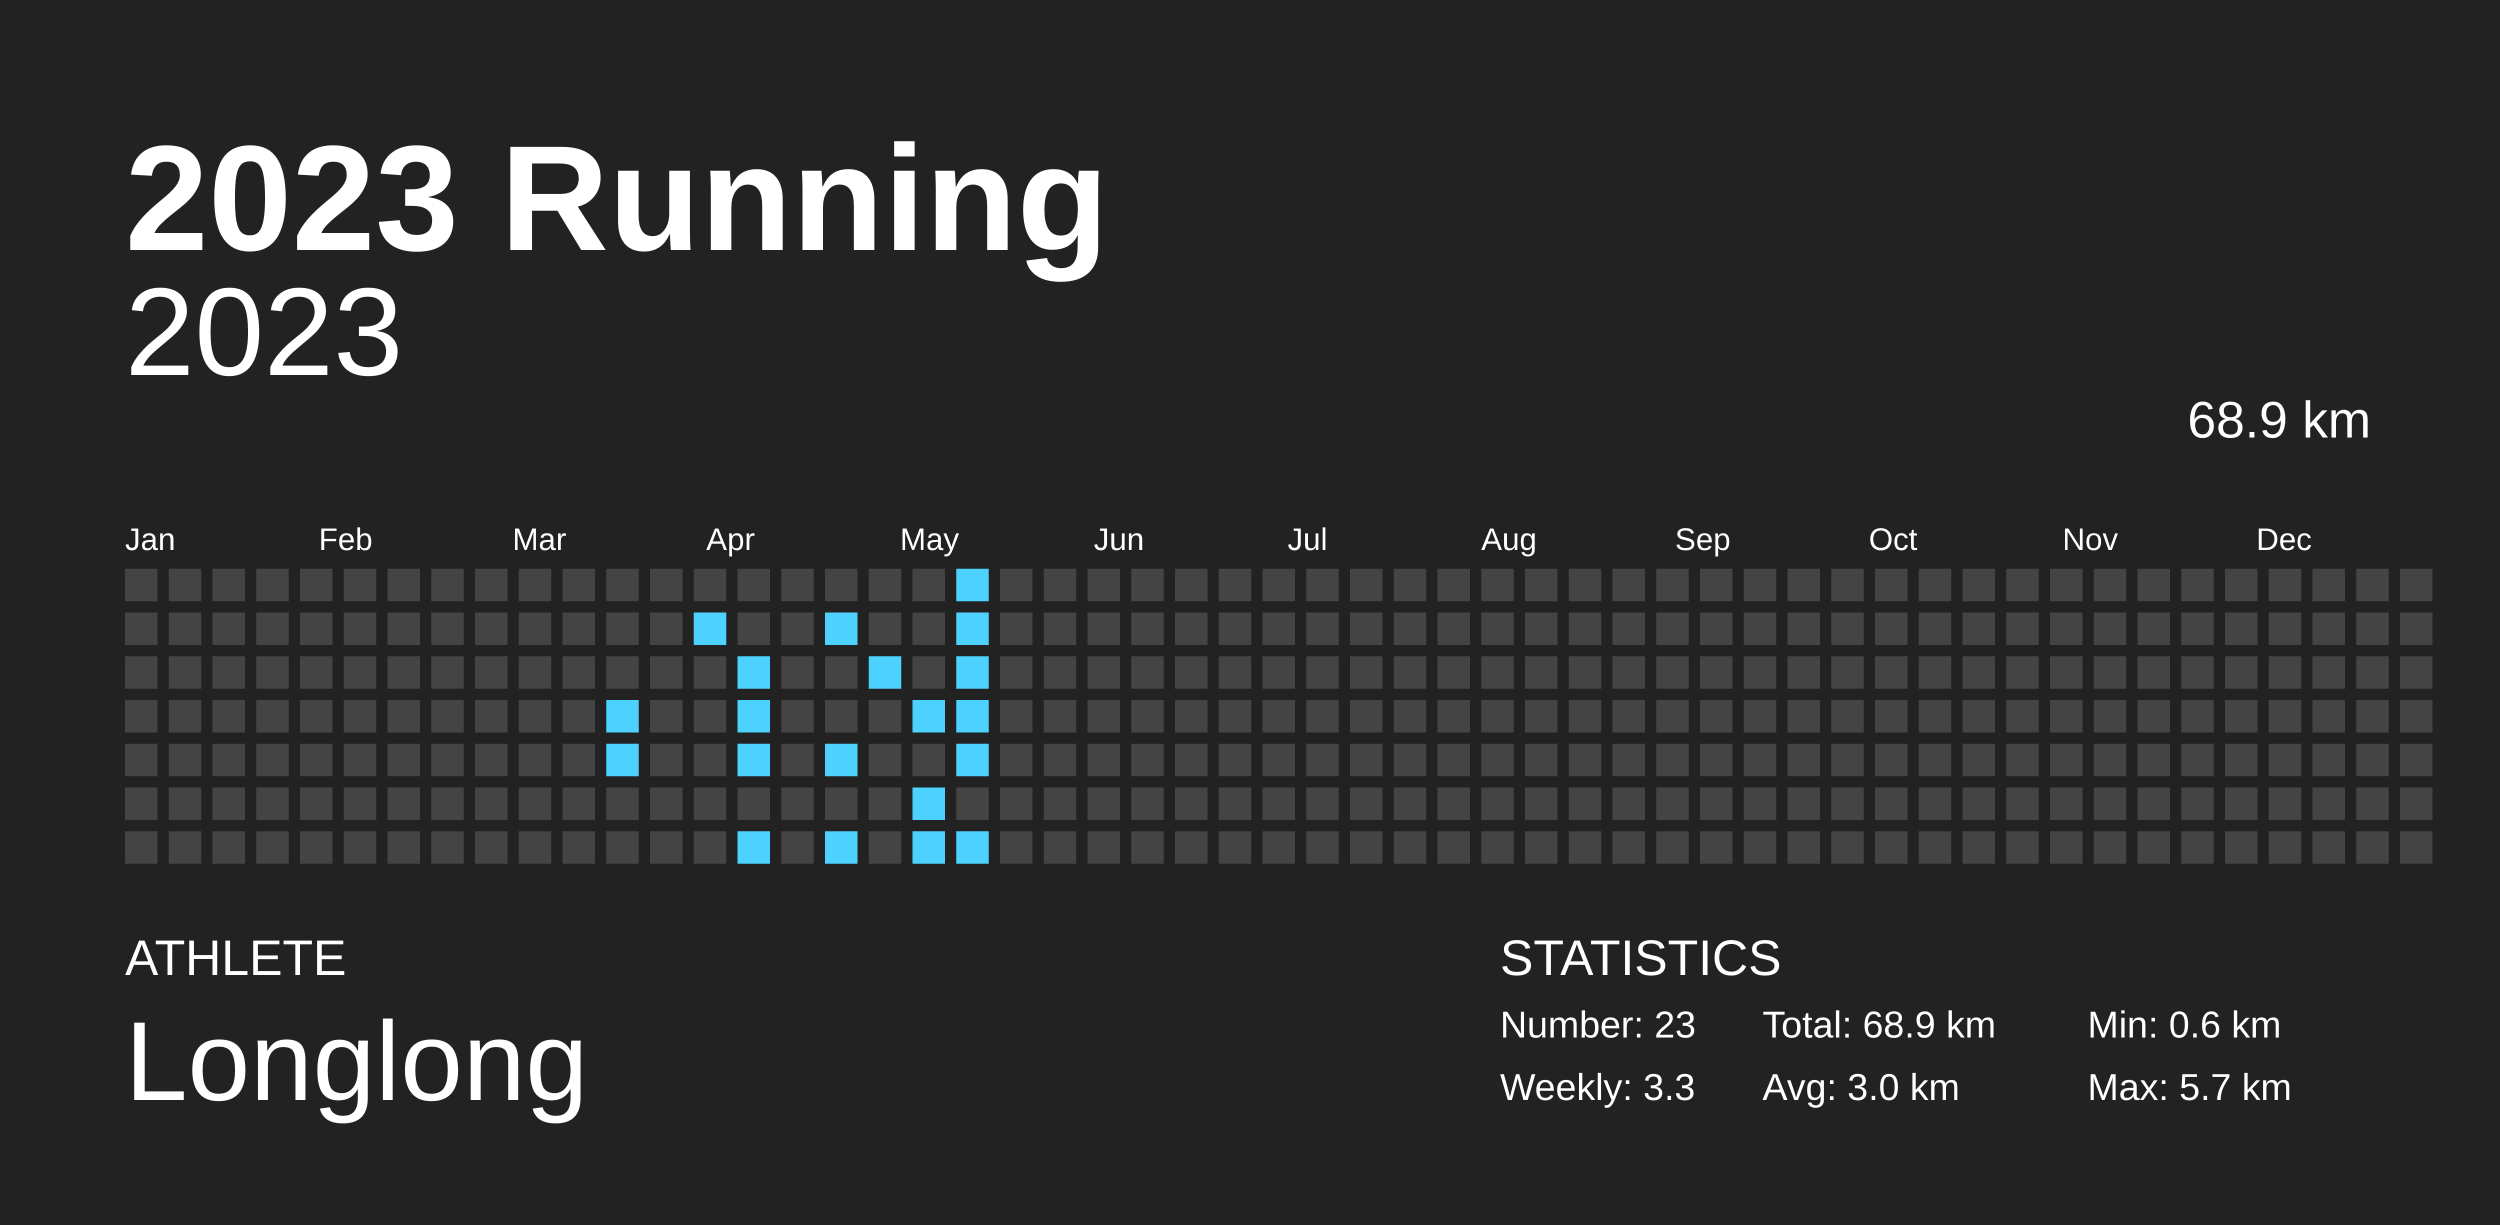
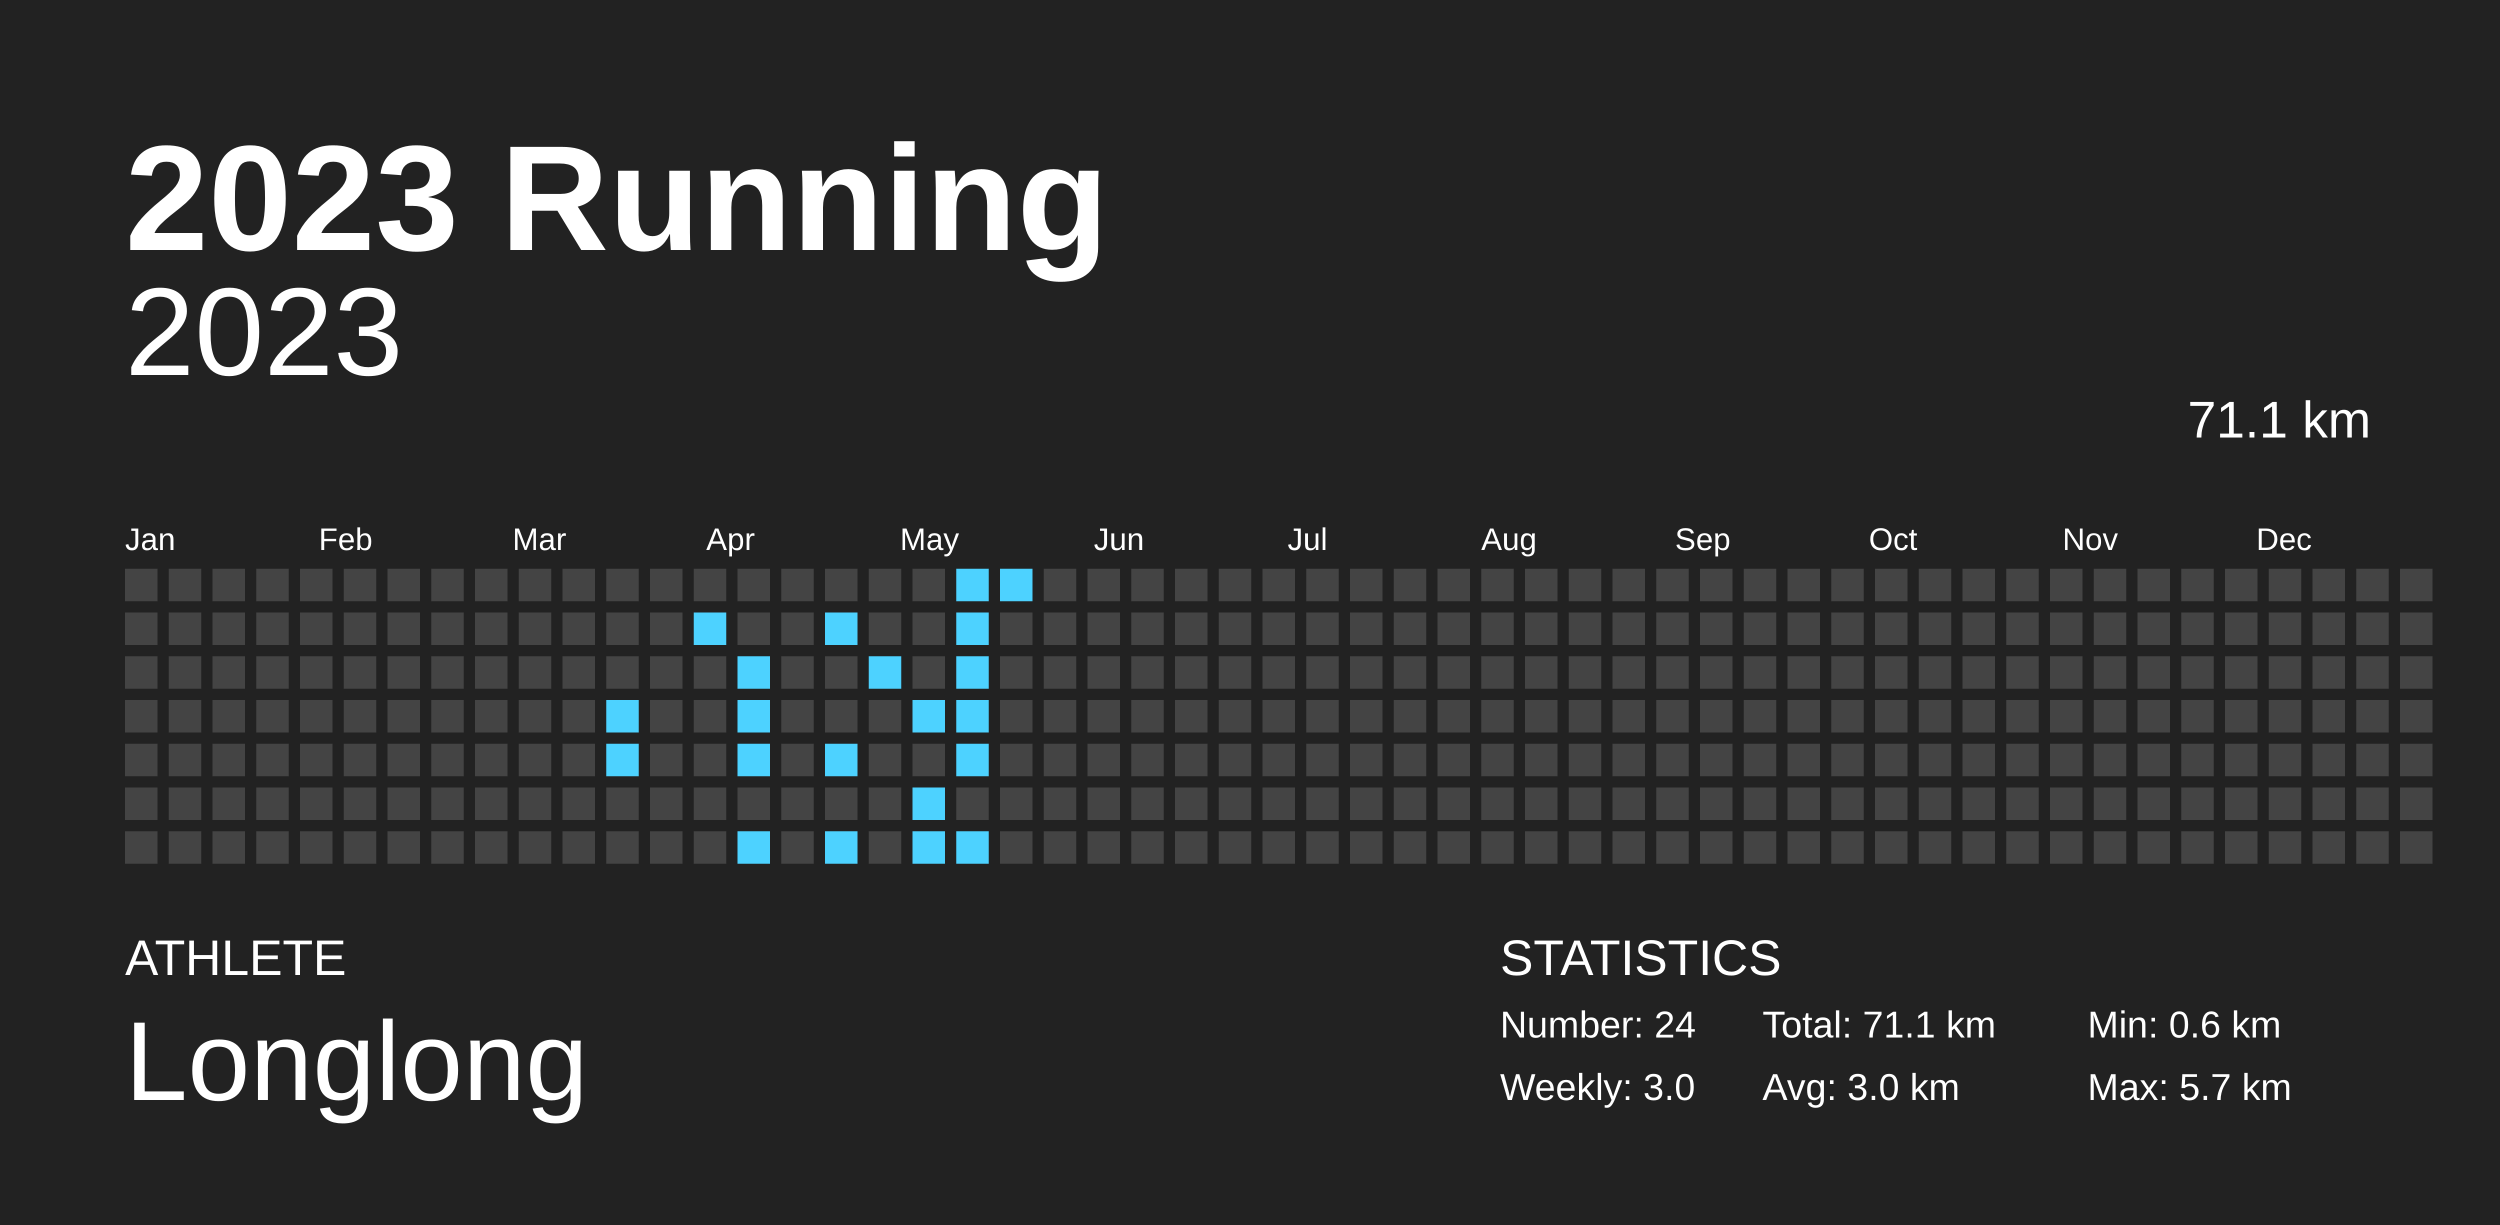
<svg xmlns="http://www.w3.org/2000/svg" baseProfile="full" height="98mm" version="1.1" viewBox="0,0,200,98" width="200mm">
  <defs />
  <rect fill="#222222" height="98" width="200" x="0" y="0" />
  <text fill="#FFFFFF" style="font-size:12px; font-family:Arial; font-weight:bold;" x="10" y="20">2023 Running</text>
  <text fill="#FFFFFF" style="font-size:4px; font-family:Arial" x="10" y="78">ATHLETE</text>
  <text fill="#FFFFFF" style="font-size:9px; font-family:Arial" x="10" y="88">Longlong</text>
  <text fill="#FFFFFF" style="font-size:4px; font-family:Arial" x="120" y="78">STATISTICS</text>
-   <text fill="#FFFFFF" style="font-size:3px; font-family:Arial" x="120" y="83">Number: 23</text>
-   <text fill="#FFFFFF" style="font-size:3px; font-family:Arial" x="120" y="88">Weekly: 3.3</text>
-   <text fill="#FFFFFF" style="font-size:3px; font-family:Arial" x="141" y="83">Total: 68.9 km</text>
+   <text fill="#FFFFFF" style="font-size:3px; font-family:Arial" x="120" y="83">Number: 24</text>
+   <text fill="#FFFFFF" style="font-size:3px; font-family:Arial" x="120" y="88">Weekly: 3.0</text>
+   <text fill="#FFFFFF" style="font-size:3px; font-family:Arial" x="141" y="83">Total: 71.1 km</text>
  <text fill="#FFFFFF" style="font-size:3px; font-family:Arial" x="141" y="88">Avg: 3.0 km</text>
  <text fill="#FFFFFF" style="font-size:3px; font-family:Arial" x="167" y="83">Min: 0.6 km</text>
  <text fill="#FFFFFF" style="font-size:3px; font-family:Arial" x="167" y="88">Max: 5.7 km</text>
  <text alignment-baseline="hanging" fill="#FFFFFF" style="font-size:10.0px; font-family:Arial;" x="10" y="30">2023</text>
-   <text alignment-baseline="hanging" fill="#FFFFFF" style="font-size:4.125px; font-family:Arial;" x="175" y="35">68.9 km</text>
+   <text alignment-baseline="hanging" fill="#FFFFFF" style="font-size:4.125px; font-family:Arial;" x="175" y="35">71.1 km</text>
  <text fill="#FFFFFF" style="font-size:2.5px; font-family:Arial" x="10.0" y="44">Jan</text>
  <text fill="#FFFFFF" style="font-size:2.5px; font-family:Arial" x="25.5" y="44">Feb</text>
  <text fill="#FFFFFF" style="font-size:2.5px; font-family:Arial" x="41.0" y="44">Mar</text>
  <text fill="#FFFFFF" style="font-size:2.5px; font-family:Arial" x="56.5" y="44">Apr</text>
  <text fill="#FFFFFF" style="font-size:2.5px; font-family:Arial" x="72.0" y="44">May</text>
  <text fill="#FFFFFF" style="font-size:2.5px; font-family:Arial" x="87.5" y="44">Jun</text>
  <text fill="#FFFFFF" style="font-size:2.5px; font-family:Arial" x="103.0" y="44">Jul</text>
  <text fill="#FFFFFF" style="font-size:2.5px; font-family:Arial" x="118.5" y="44">Aug</text>
  <text fill="#FFFFFF" style="font-size:2.5px; font-family:Arial" x="134.0" y="44">Sep</text>
  <text fill="#FFFFFF" style="font-size:2.5px; font-family:Arial" x="149.5" y="44">Oct</text>
  <text fill="#FFFFFF" style="font-size:2.5px; font-family:Arial" x="165.0" y="44">Nov</text>
  <text fill="#FFFFFF" style="font-size:2.5px; font-family:Arial" x="180.5" y="44">Dec</text>
  <rect fill="#444444" height="2.6" width="2.6" x="10.0" y="45.5" />
  <rect fill="#444444" height="2.6" width="2.6" x="10.0" y="49.0" />
  <rect fill="#444444" height="2.6" width="2.6" x="10.0" y="52.5" />
  <rect fill="#444444" height="2.6" width="2.6" x="10.0" y="56.0" />
  <rect fill="#444444" height="2.6" width="2.6" x="10.0" y="59.5" />
  <rect fill="#444444" height="2.6" width="2.6" x="10.0" y="63.0" />
  <rect fill="#444444" height="2.6" width="2.6" x="10.0" y="66.5" />
  <rect fill="#444444" height="2.6" width="2.6" x="13.5" y="45.5" />
  <rect fill="#444444" height="2.6" width="2.6" x="13.5" y="49.0" />
  <rect fill="#444444" height="2.6" width="2.6" x="13.5" y="52.5" />
  <rect fill="#444444" height="2.6" width="2.6" x="13.5" y="56.0" />
  <rect fill="#444444" height="2.6" width="2.6" x="13.5" y="59.5" />
  <rect fill="#444444" height="2.6" width="2.6" x="13.5" y="63.0" />
  <rect fill="#444444" height="2.6" width="2.6" x="13.5" y="66.5" />
  <rect fill="#444444" height="2.6" width="2.6" x="17.0" y="45.5" />
  <rect fill="#444444" height="2.6" width="2.6" x="17.0" y="49.0" />
  <rect fill="#444444" height="2.6" width="2.6" x="17.0" y="52.5" />
  <rect fill="#444444" height="2.6" width="2.6" x="17.0" y="56.0" />
  <rect fill="#444444" height="2.6" width="2.6" x="17.0" y="59.5" />
  <rect fill="#444444" height="2.6" width="2.6" x="17.0" y="63.0" />
  <rect fill="#444444" height="2.6" width="2.6" x="17.0" y="66.5" />
  <rect fill="#444444" height="2.6" width="2.6" x="20.5" y="45.5" />
  <rect fill="#444444" height="2.6" width="2.6" x="20.5" y="49.0" />
  <rect fill="#444444" height="2.6" width="2.6" x="20.5" y="52.5" />
  <rect fill="#444444" height="2.6" width="2.6" x="20.5" y="56.0" />
  <rect fill="#444444" height="2.6" width="2.6" x="20.5" y="59.5" />
  <rect fill="#444444" height="2.6" width="2.6" x="20.5" y="63.0" />
  <rect fill="#444444" height="2.6" width="2.6" x="20.5" y="66.5" />
  <rect fill="#444444" height="2.6" width="2.6" x="24.0" y="45.5" />
  <rect fill="#444444" height="2.6" width="2.6" x="24.0" y="49.0" />
  <rect fill="#444444" height="2.6" width="2.6" x="24.0" y="52.5" />
  <rect fill="#444444" height="2.6" width="2.6" x="24.0" y="56.0" />
  <rect fill="#444444" height="2.6" width="2.6" x="24.0" y="59.5" />
  <rect fill="#444444" height="2.6" width="2.6" x="24.0" y="63.0" />
  <rect fill="#444444" height="2.6" width="2.6" x="24.0" y="66.5" />
  <rect fill="#444444" height="2.6" width="2.6" x="27.5" y="45.5" />
  <rect fill="#444444" height="2.6" width="2.6" x="27.5" y="49.0" />
  <rect fill="#444444" height="2.6" width="2.6" x="27.5" y="52.5" />
  <rect fill="#444444" height="2.6" width="2.6" x="27.5" y="56.0" />
  <rect fill="#444444" height="2.6" width="2.6" x="27.5" y="59.5" />
  <rect fill="#444444" height="2.6" width="2.6" x="27.5" y="63.0" />
  <rect fill="#444444" height="2.6" width="2.6" x="27.5" y="66.5" />
  <rect fill="#444444" height="2.6" width="2.6" x="31.0" y="45.5" />
  <rect fill="#444444" height="2.6" width="2.6" x="31.0" y="49.0" />
  <rect fill="#444444" height="2.6" width="2.6" x="31.0" y="52.5" />
  <rect fill="#444444" height="2.6" width="2.6" x="31.0" y="56.0" />
  <rect fill="#444444" height="2.6" width="2.6" x="31.0" y="59.5" />
  <rect fill="#444444" height="2.6" width="2.6" x="31.0" y="63.0" />
  <rect fill="#444444" height="2.6" width="2.6" x="31.0" y="66.5" />
  <rect fill="#444444" height="2.6" width="2.6" x="34.5" y="45.5" />
  <rect fill="#444444" height="2.6" width="2.6" x="34.5" y="49.0" />
  <rect fill="#444444" height="2.6" width="2.6" x="34.5" y="52.5" />
  <rect fill="#444444" height="2.6" width="2.6" x="34.5" y="56.0" />
  <rect fill="#444444" height="2.6" width="2.6" x="34.5" y="59.5" />
  <rect fill="#444444" height="2.6" width="2.6" x="34.5" y="63.0" />
  <rect fill="#444444" height="2.6" width="2.6" x="34.5" y="66.5" />
  <rect fill="#444444" height="2.6" width="2.6" x="38.0" y="45.5" />
  <rect fill="#444444" height="2.6" width="2.6" x="38.0" y="49.0" />
  <rect fill="#444444" height="2.6" width="2.6" x="38.0" y="52.5" />
  <rect fill="#444444" height="2.6" width="2.6" x="38.0" y="56.0" />
  <rect fill="#444444" height="2.6" width="2.6" x="38.0" y="59.5" />
  <rect fill="#444444" height="2.6" width="2.6" x="38.0" y="63.0" />
  <rect fill="#444444" height="2.6" width="2.6" x="38.0" y="66.5" />
  <rect fill="#444444" height="2.6" width="2.6" x="41.5" y="45.5" />
  <rect fill="#444444" height="2.6" width="2.6" x="41.5" y="49.0" />
  <rect fill="#444444" height="2.6" width="2.6" x="41.5" y="52.5" />
  <rect fill="#444444" height="2.6" width="2.6" x="41.5" y="56.0" />
  <rect fill="#444444" height="2.6" width="2.6" x="41.5" y="59.5" />
  <rect fill="#444444" height="2.6" width="2.6" x="41.5" y="63.0" />
  <rect fill="#444444" height="2.6" width="2.6" x="41.5" y="66.5" />
  <rect fill="#444444" height="2.6" width="2.6" x="45.0" y="45.5" />
  <rect fill="#444444" height="2.6" width="2.6" x="45.0" y="49.0" />
  <rect fill="#444444" height="2.6" width="2.6" x="45.0" y="52.5" />
  <rect fill="#444444" height="2.6" width="2.6" x="45.0" y="56.0" />
  <rect fill="#444444" height="2.6" width="2.6" x="45.0" y="59.5" />
  <rect fill="#444444" height="2.6" width="2.6" x="45.0" y="63.0" />
  <rect fill="#444444" height="2.6" width="2.6" x="45.0" y="66.5" />
  <rect fill="#444444" height="2.6" width="2.6" x="48.5" y="45.5" />
  <rect fill="#444444" height="2.6" width="2.6" x="48.5" y="49.0" />
  <rect fill="#444444" height="2.6" width="2.6" x="48.5" y="52.5" />
  <rect fill="#4dd2ff" height="2.6" width="2.6" x="48.5" y="56.0" />
  <rect fill="#4dd2ff" height="2.6" width="2.6" x="48.5" y="59.5" />
  <rect fill="#444444" height="2.6" width="2.6" x="48.5" y="63.0" />
  <rect fill="#444444" height="2.6" width="2.6" x="48.5" y="66.5" />
  <rect fill="#444444" height="2.6" width="2.6" x="52.0" y="45.5" />
  <rect fill="#444444" height="2.6" width="2.6" x="52.0" y="49.0" />
  <rect fill="#444444" height="2.6" width="2.6" x="52.0" y="52.5" />
  <rect fill="#444444" height="2.6" width="2.6" x="52.0" y="56.0" />
  <rect fill="#444444" height="2.6" width="2.6" x="52.0" y="59.5" />
  <rect fill="#444444" height="2.6" width="2.6" x="52.0" y="63.0" />
  <rect fill="#444444" height="2.6" width="2.6" x="52.0" y="66.5" />
  <rect fill="#444444" height="2.6" width="2.6" x="55.5" y="45.5" />
  <rect fill="#4dd2ff" height="2.6" width="2.6" x="55.5" y="49.0" />
  <rect fill="#444444" height="2.6" width="2.6" x="55.5" y="52.5" />
  <rect fill="#444444" height="2.6" width="2.6" x="55.5" y="56.0" />
  <rect fill="#444444" height="2.6" width="2.6" x="55.5" y="59.5" />
  <rect fill="#444444" height="2.6" width="2.6" x="55.5" y="63.0" />
  <rect fill="#444444" height="2.6" width="2.6" x="55.5" y="66.5" />
  <rect fill="#444444" height="2.6" width="2.6" x="59.0" y="45.5" />
  <rect fill="#444444" height="2.6" width="2.6" x="59.0" y="49.0" />
  <rect fill="#4dd2ff" height="2.6" width="2.6" x="59.0" y="52.5" />
  <rect fill="#4dd2ff" height="2.6" width="2.6" x="59.0" y="56.0" />
  <rect fill="#4dd2ff" height="2.6" width="2.6" x="59.0" y="59.5" />
  <rect fill="#444444" height="2.6" width="2.6" x="59.0" y="63.0" />
  <rect fill="#4dd2ff" height="2.6" width="2.6" x="59.0" y="66.5" />
  <rect fill="#444444" height="2.6" width="2.6" x="62.5" y="45.5" />
  <rect fill="#444444" height="2.6" width="2.6" x="62.5" y="49.0" />
  <rect fill="#444444" height="2.6" width="2.6" x="62.5" y="52.5" />
  <rect fill="#444444" height="2.6" width="2.6" x="62.5" y="56.0" />
  <rect fill="#444444" height="2.6" width="2.6" x="62.5" y="59.5" />
  <rect fill="#444444" height="2.6" width="2.6" x="62.5" y="63.0" />
  <rect fill="#444444" height="2.6" width="2.6" x="62.5" y="66.5" />
  <rect fill="#444444" height="2.6" width="2.6" x="66.0" y="45.5" />
  <rect fill="#4dd2ff" height="2.6" width="2.6" x="66.0" y="49.0" />
  <rect fill="#444444" height="2.6" width="2.6" x="66.0" y="52.5" />
  <rect fill="#444444" height="2.6" width="2.6" x="66.0" y="56.0" />
  <rect fill="#4dd2ff" height="2.6" width="2.6" x="66.0" y="59.5" />
  <rect fill="#444444" height="2.6" width="2.6" x="66.0" y="63.0" />
  <rect fill="#4dd2ff" height="2.6" width="2.6" x="66.0" y="66.5" />
  <rect fill="#444444" height="2.6" width="2.6" x="69.5" y="45.5" />
  <rect fill="#444444" height="2.6" width="2.6" x="69.5" y="49.0" />
  <rect fill="#4dd2ff" height="2.6" width="2.6" x="69.5" y="52.5" />
  <rect fill="#444444" height="2.6" width="2.6" x="69.5" y="56.0" />
  <rect fill="#444444" height="2.6" width="2.6" x="69.5" y="59.5" />
  <rect fill="#444444" height="2.6" width="2.6" x="69.5" y="63.0" />
  <rect fill="#444444" height="2.6" width="2.6" x="69.5" y="66.5" />
  <rect fill="#444444" height="2.6" width="2.6" x="73.0" y="45.5" />
  <rect fill="#444444" height="2.6" width="2.6" x="73.0" y="49.0" />
  <rect fill="#444444" height="2.6" width="2.6" x="73.0" y="52.5" />
  <rect fill="#4dd2ff" height="2.6" width="2.6" x="73.0" y="56.0" />
  <rect fill="#444444" height="2.6" width="2.6" x="73.0" y="59.5" />
  <rect fill="#4dd2ff" height="2.6" width="2.6" x="73.0" y="63.0" />
  <rect fill="#4dd2ff" height="2.6" width="2.6" x="73.0" y="66.5" />
  <rect fill="#4dd2ff" height="2.6" width="2.6" x="76.5" y="45.5" />
  <rect fill="#4dd2ff" height="2.6" width="2.6" x="76.5" y="49.0" />
  <rect fill="#4dd2ff" height="2.6" width="2.6" x="76.5" y="52.5" />
  <rect fill="#4dd2ff" height="2.6" width="2.6" x="76.5" y="56.0" />
  <rect fill="#4dd2ff" height="2.6" width="2.6" x="76.5" y="59.5" />
  <rect fill="#444444" height="2.6" width="2.6" x="76.5" y="63.0" />
  <rect fill="#4dd2ff" height="2.6" width="2.6" x="76.5" y="66.5" />
-   <rect fill="#444444" height="2.6" width="2.6" x="80.0" y="45.5" />
+   <rect fill="#4dd2ff" height="2.6" width="2.6" x="80.0" y="45.5" />
  <rect fill="#444444" height="2.6" width="2.6" x="80.0" y="49.0" />
  <rect fill="#444444" height="2.6" width="2.6" x="80.0" y="52.5" />
  <rect fill="#444444" height="2.6" width="2.6" x="80.0" y="56.0" />
  <rect fill="#444444" height="2.6" width="2.6" x="80.0" y="59.5" />
  <rect fill="#444444" height="2.6" width="2.6" x="80.0" y="63.0" />
  <rect fill="#444444" height="2.6" width="2.6" x="80.0" y="66.5" />
  <rect fill="#444444" height="2.6" width="2.6" x="83.5" y="45.5" />
  <rect fill="#444444" height="2.6" width="2.6" x="83.5" y="49.0" />
  <rect fill="#444444" height="2.6" width="2.6" x="83.5" y="52.5" />
  <rect fill="#444444" height="2.6" width="2.6" x="83.5" y="56.0" />
  <rect fill="#444444" height="2.6" width="2.6" x="83.5" y="59.5" />
  <rect fill="#444444" height="2.6" width="2.6" x="83.5" y="63.0" />
  <rect fill="#444444" height="2.6" width="2.6" x="83.5" y="66.5" />
  <rect fill="#444444" height="2.6" width="2.6" x="87.0" y="45.5" />
  <rect fill="#444444" height="2.6" width="2.6" x="87.0" y="49.0" />
  <rect fill="#444444" height="2.6" width="2.6" x="87.0" y="52.5" />
  <rect fill="#444444" height="2.6" width="2.6" x="87.0" y="56.0" />
  <rect fill="#444444" height="2.6" width="2.6" x="87.0" y="59.5" />
  <rect fill="#444444" height="2.6" width="2.6" x="87.0" y="63.0" />
  <rect fill="#444444" height="2.6" width="2.6" x="87.0" y="66.5" />
  <rect fill="#444444" height="2.6" width="2.6" x="90.5" y="45.5" />
  <rect fill="#444444" height="2.6" width="2.6" x="90.5" y="49.0" />
  <rect fill="#444444" height="2.6" width="2.6" x="90.5" y="52.5" />
  <rect fill="#444444" height="2.6" width="2.6" x="90.5" y="56.0" />
  <rect fill="#444444" height="2.6" width="2.6" x="90.5" y="59.5" />
  <rect fill="#444444" height="2.6" width="2.6" x="90.5" y="63.0" />
  <rect fill="#444444" height="2.6" width="2.6" x="90.5" y="66.5" />
  <rect fill="#444444" height="2.6" width="2.6" x="94.0" y="45.5" />
  <rect fill="#444444" height="2.6" width="2.6" x="94.0" y="49.0" />
  <rect fill="#444444" height="2.6" width="2.6" x="94.0" y="52.5" />
  <rect fill="#444444" height="2.6" width="2.6" x="94.0" y="56.0" />
  <rect fill="#444444" height="2.6" width="2.6" x="94.0" y="59.5" />
  <rect fill="#444444" height="2.6" width="2.6" x="94.0" y="63.0" />
  <rect fill="#444444" height="2.6" width="2.6" x="94.0" y="66.5" />
  <rect fill="#444444" height="2.6" width="2.6" x="97.5" y="45.5" />
  <rect fill="#444444" height="2.6" width="2.6" x="97.5" y="49.0" />
  <rect fill="#444444" height="2.6" width="2.6" x="97.5" y="52.5" />
  <rect fill="#444444" height="2.6" width="2.6" x="97.5" y="56.0" />
  <rect fill="#444444" height="2.6" width="2.6" x="97.5" y="59.5" />
  <rect fill="#444444" height="2.6" width="2.6" x="97.5" y="63.0" />
  <rect fill="#444444" height="2.6" width="2.6" x="97.5" y="66.5" />
  <rect fill="#444444" height="2.6" width="2.6" x="101.0" y="45.5" />
  <rect fill="#444444" height="2.6" width="2.6" x="101.0" y="49.0" />
  <rect fill="#444444" height="2.6" width="2.6" x="101.0" y="52.5" />
  <rect fill="#444444" height="2.6" width="2.6" x="101.0" y="56.0" />
  <rect fill="#444444" height="2.6" width="2.6" x="101.0" y="59.5" />
  <rect fill="#444444" height="2.6" width="2.6" x="101.0" y="63.0" />
  <rect fill="#444444" height="2.6" width="2.6" x="101.0" y="66.5" />
  <rect fill="#444444" height="2.6" width="2.6" x="104.5" y="45.5" />
  <rect fill="#444444" height="2.6" width="2.6" x="104.5" y="49.0" />
  <rect fill="#444444" height="2.6" width="2.6" x="104.5" y="52.5" />
  <rect fill="#444444" height="2.6" width="2.6" x="104.5" y="56.0" />
  <rect fill="#444444" height="2.6" width="2.6" x="104.5" y="59.5" />
  <rect fill="#444444" height="2.6" width="2.6" x="104.5" y="63.0" />
  <rect fill="#444444" height="2.6" width="2.6" x="104.5" y="66.5" />
  <rect fill="#444444" height="2.6" width="2.6" x="108.0" y="45.5" />
  <rect fill="#444444" height="2.6" width="2.6" x="108.0" y="49.0" />
  <rect fill="#444444" height="2.6" width="2.6" x="108.0" y="52.5" />
  <rect fill="#444444" height="2.6" width="2.6" x="108.0" y="56.0" />
  <rect fill="#444444" height="2.6" width="2.6" x="108.0" y="59.5" />
  <rect fill="#444444" height="2.6" width="2.6" x="108.0" y="63.0" />
  <rect fill="#444444" height="2.6" width="2.6" x="108.0" y="66.5" />
  <rect fill="#444444" height="2.6" width="2.6" x="111.5" y="45.5" />
  <rect fill="#444444" height="2.6" width="2.6" x="111.5" y="49.0" />
  <rect fill="#444444" height="2.6" width="2.6" x="111.5" y="52.5" />
  <rect fill="#444444" height="2.6" width="2.6" x="111.5" y="56.0" />
  <rect fill="#444444" height="2.6" width="2.6" x="111.5" y="59.5" />
  <rect fill="#444444" height="2.6" width="2.6" x="111.5" y="63.0" />
  <rect fill="#444444" height="2.6" width="2.6" x="111.5" y="66.5" />
  <rect fill="#444444" height="2.6" width="2.6" x="115.0" y="45.5" />
  <rect fill="#444444" height="2.6" width="2.6" x="115.0" y="49.0" />
  <rect fill="#444444" height="2.6" width="2.6" x="115.0" y="52.5" />
  <rect fill="#444444" height="2.6" width="2.6" x="115.0" y="56.0" />
  <rect fill="#444444" height="2.6" width="2.6" x="115.0" y="59.5" />
  <rect fill="#444444" height="2.6" width="2.6" x="115.0" y="63.0" />
  <rect fill="#444444" height="2.6" width="2.6" x="115.0" y="66.5" />
  <rect fill="#444444" height="2.6" width="2.6" x="118.5" y="45.5" />
  <rect fill="#444444" height="2.6" width="2.6" x="118.5" y="49.0" />
  <rect fill="#444444" height="2.6" width="2.6" x="118.5" y="52.5" />
  <rect fill="#444444" height="2.6" width="2.6" x="118.5" y="56.0" />
  <rect fill="#444444" height="2.6" width="2.6" x="118.5" y="59.5" />
  <rect fill="#444444" height="2.6" width="2.6" x="118.5" y="63.0" />
  <rect fill="#444444" height="2.6" width="2.6" x="118.5" y="66.5" />
  <rect fill="#444444" height="2.6" width="2.6" x="122.0" y="45.5" />
  <rect fill="#444444" height="2.6" width="2.6" x="122.0" y="49.0" />
  <rect fill="#444444" height="2.6" width="2.6" x="122.0" y="52.5" />
  <rect fill="#444444" height="2.6" width="2.6" x="122.0" y="56.0" />
  <rect fill="#444444" height="2.6" width="2.6" x="122.0" y="59.5" />
  <rect fill="#444444" height="2.6" width="2.6" x="122.0" y="63.0" />
  <rect fill="#444444" height="2.6" width="2.6" x="122.0" y="66.5" />
  <rect fill="#444444" height="2.6" width="2.6" x="125.5" y="45.5" />
  <rect fill="#444444" height="2.6" width="2.6" x="125.5" y="49.0" />
  <rect fill="#444444" height="2.6" width="2.6" x="125.5" y="52.5" />
  <rect fill="#444444" height="2.6" width="2.6" x="125.5" y="56.0" />
  <rect fill="#444444" height="2.6" width="2.6" x="125.5" y="59.5" />
  <rect fill="#444444" height="2.6" width="2.6" x="125.5" y="63.0" />
  <rect fill="#444444" height="2.6" width="2.6" x="125.5" y="66.5" />
  <rect fill="#444444" height="2.6" width="2.6" x="129.0" y="45.5" />
  <rect fill="#444444" height="2.6" width="2.6" x="129.0" y="49.0" />
  <rect fill="#444444" height="2.6" width="2.6" x="129.0" y="52.5" />
  <rect fill="#444444" height="2.6" width="2.6" x="129.0" y="56.0" />
  <rect fill="#444444" height="2.6" width="2.6" x="129.0" y="59.5" />
  <rect fill="#444444" height="2.6" width="2.6" x="129.0" y="63.0" />
  <rect fill="#444444" height="2.6" width="2.6" x="129.0" y="66.5" />
  <rect fill="#444444" height="2.6" width="2.6" x="132.5" y="45.5" />
  <rect fill="#444444" height="2.6" width="2.6" x="132.5" y="49.0" />
  <rect fill="#444444" height="2.6" width="2.6" x="132.5" y="52.5" />
  <rect fill="#444444" height="2.6" width="2.6" x="132.5" y="56.0" />
  <rect fill="#444444" height="2.6" width="2.6" x="132.5" y="59.5" />
  <rect fill="#444444" height="2.6" width="2.6" x="132.5" y="63.0" />
  <rect fill="#444444" height="2.6" width="2.6" x="132.5" y="66.5" />
  <rect fill="#444444" height="2.6" width="2.6" x="136.0" y="45.5" />
  <rect fill="#444444" height="2.6" width="2.6" x="136.0" y="49.0" />
  <rect fill="#444444" height="2.6" width="2.6" x="136.0" y="52.5" />
  <rect fill="#444444" height="2.6" width="2.6" x="136.0" y="56.0" />
  <rect fill="#444444" height="2.6" width="2.6" x="136.0" y="59.5" />
  <rect fill="#444444" height="2.6" width="2.6" x="136.0" y="63.0" />
  <rect fill="#444444" height="2.6" width="2.6" x="136.0" y="66.5" />
  <rect fill="#444444" height="2.6" width="2.6" x="139.5" y="45.5" />
  <rect fill="#444444" height="2.6" width="2.6" x="139.5" y="49.0" />
  <rect fill="#444444" height="2.6" width="2.6" x="139.5" y="52.5" />
  <rect fill="#444444" height="2.6" width="2.6" x="139.5" y="56.0" />
  <rect fill="#444444" height="2.6" width="2.6" x="139.5" y="59.5" />
  <rect fill="#444444" height="2.6" width="2.6" x="139.5" y="63.0" />
  <rect fill="#444444" height="2.6" width="2.6" x="139.5" y="66.5" />
  <rect fill="#444444" height="2.6" width="2.6" x="143.0" y="45.5" />
  <rect fill="#444444" height="2.6" width="2.6" x="143.0" y="49.0" />
  <rect fill="#444444" height="2.6" width="2.6" x="143.0" y="52.5" />
  <rect fill="#444444" height="2.6" width="2.6" x="143.0" y="56.0" />
  <rect fill="#444444" height="2.6" width="2.6" x="143.0" y="59.5" />
  <rect fill="#444444" height="2.6" width="2.6" x="143.0" y="63.0" />
  <rect fill="#444444" height="2.6" width="2.6" x="143.0" y="66.5" />
  <rect fill="#444444" height="2.6" width="2.6" x="146.5" y="45.5" />
  <rect fill="#444444" height="2.6" width="2.6" x="146.5" y="49.0" />
  <rect fill="#444444" height="2.6" width="2.6" x="146.5" y="52.5" />
  <rect fill="#444444" height="2.6" width="2.6" x="146.5" y="56.0" />
  <rect fill="#444444" height="2.6" width="2.6" x="146.5" y="59.5" />
  <rect fill="#444444" height="2.6" width="2.6" x="146.5" y="63.0" />
  <rect fill="#444444" height="2.6" width="2.6" x="146.5" y="66.5" />
  <rect fill="#444444" height="2.6" width="2.6" x="150.0" y="45.5" />
  <rect fill="#444444" height="2.6" width="2.6" x="150.0" y="49.0" />
  <rect fill="#444444" height="2.6" width="2.6" x="150.0" y="52.5" />
  <rect fill="#444444" height="2.6" width="2.6" x="150.0" y="56.0" />
  <rect fill="#444444" height="2.6" width="2.6" x="150.0" y="59.5" />
  <rect fill="#444444" height="2.6" width="2.6" x="150.0" y="63.0" />
  <rect fill="#444444" height="2.6" width="2.6" x="150.0" y="66.5" />
  <rect fill="#444444" height="2.6" width="2.6" x="153.5" y="45.5" />
  <rect fill="#444444" height="2.6" width="2.6" x="153.5" y="49.0" />
  <rect fill="#444444" height="2.6" width="2.6" x="153.5" y="52.5" />
  <rect fill="#444444" height="2.6" width="2.6" x="153.5" y="56.0" />
  <rect fill="#444444" height="2.6" width="2.6" x="153.5" y="59.5" />
  <rect fill="#444444" height="2.6" width="2.6" x="153.5" y="63.0" />
  <rect fill="#444444" height="2.6" width="2.6" x="153.5" y="66.5" />
  <rect fill="#444444" height="2.6" width="2.6" x="157.0" y="45.5" />
  <rect fill="#444444" height="2.6" width="2.6" x="157.0" y="49.0" />
  <rect fill="#444444" height="2.6" width="2.6" x="157.0" y="52.5" />
  <rect fill="#444444" height="2.6" width="2.6" x="157.0" y="56.0" />
  <rect fill="#444444" height="2.6" width="2.6" x="157.0" y="59.5" />
  <rect fill="#444444" height="2.6" width="2.6" x="157.0" y="63.0" />
  <rect fill="#444444" height="2.6" width="2.6" x="157.0" y="66.5" />
  <rect fill="#444444" height="2.6" width="2.6" x="160.5" y="45.5" />
  <rect fill="#444444" height="2.6" width="2.6" x="160.5" y="49.0" />
  <rect fill="#444444" height="2.6" width="2.6" x="160.5" y="52.5" />
  <rect fill="#444444" height="2.6" width="2.6" x="160.5" y="56.0" />
  <rect fill="#444444" height="2.6" width="2.6" x="160.5" y="59.5" />
  <rect fill="#444444" height="2.6" width="2.6" x="160.5" y="63.0" />
  <rect fill="#444444" height="2.6" width="2.6" x="160.5" y="66.5" />
  <rect fill="#444444" height="2.6" width="2.6" x="164.0" y="45.5" />
  <rect fill="#444444" height="2.6" width="2.6" x="164.0" y="49.0" />
  <rect fill="#444444" height="2.6" width="2.6" x="164.0" y="52.5" />
  <rect fill="#444444" height="2.6" width="2.6" x="164.0" y="56.0" />
  <rect fill="#444444" height="2.6" width="2.6" x="164.0" y="59.5" />
  <rect fill="#444444" height="2.6" width="2.6" x="164.0" y="63.0" />
  <rect fill="#444444" height="2.6" width="2.6" x="164.0" y="66.5" />
  <rect fill="#444444" height="2.6" width="2.6" x="167.5" y="45.5" />
  <rect fill="#444444" height="2.6" width="2.6" x="167.5" y="49.0" />
  <rect fill="#444444" height="2.6" width="2.6" x="167.5" y="52.5" />
  <rect fill="#444444" height="2.6" width="2.6" x="167.5" y="56.0" />
  <rect fill="#444444" height="2.6" width="2.6" x="167.5" y="59.5" />
  <rect fill="#444444" height="2.6" width="2.6" x="167.5" y="63.0" />
  <rect fill="#444444" height="2.6" width="2.6" x="167.5" y="66.5" />
  <rect fill="#444444" height="2.6" width="2.6" x="171.0" y="45.5" />
  <rect fill="#444444" height="2.6" width="2.6" x="171.0" y="49.0" />
  <rect fill="#444444" height="2.6" width="2.6" x="171.0" y="52.5" />
  <rect fill="#444444" height="2.6" width="2.6" x="171.0" y="56.0" />
  <rect fill="#444444" height="2.6" width="2.6" x="171.0" y="59.5" />
  <rect fill="#444444" height="2.6" width="2.6" x="171.0" y="63.0" />
  <rect fill="#444444" height="2.6" width="2.6" x="171.0" y="66.5" />
  <rect fill="#444444" height="2.6" width="2.6" x="174.5" y="45.5" />
  <rect fill="#444444" height="2.6" width="2.6" x="174.5" y="49.0" />
  <rect fill="#444444" height="2.6" width="2.6" x="174.5" y="52.5" />
  <rect fill="#444444" height="2.6" width="2.6" x="174.5" y="56.0" />
  <rect fill="#444444" height="2.6" width="2.6" x="174.5" y="59.5" />
  <rect fill="#444444" height="2.6" width="2.6" x="174.5" y="63.0" />
  <rect fill="#444444" height="2.6" width="2.6" x="174.5" y="66.5" />
  <rect fill="#444444" height="2.6" width="2.6" x="178.0" y="45.5" />
  <rect fill="#444444" height="2.6" width="2.6" x="178.0" y="49.0" />
  <rect fill="#444444" height="2.6" width="2.6" x="178.0" y="52.5" />
  <rect fill="#444444" height="2.6" width="2.6" x="178.0" y="56.0" />
  <rect fill="#444444" height="2.6" width="2.6" x="178.0" y="59.5" />
  <rect fill="#444444" height="2.6" width="2.6" x="178.0" y="63.0" />
  <rect fill="#444444" height="2.6" width="2.6" x="178.0" y="66.5" />
  <rect fill="#444444" height="2.6" width="2.6" x="181.5" y="45.5" />
  <rect fill="#444444" height="2.6" width="2.6" x="181.5" y="49.0" />
  <rect fill="#444444" height="2.6" width="2.6" x="181.5" y="52.5" />
  <rect fill="#444444" height="2.6" width="2.6" x="181.5" y="56.0" />
  <rect fill="#444444" height="2.6" width="2.6" x="181.5" y="59.5" />
  <rect fill="#444444" height="2.6" width="2.6" x="181.5" y="63.0" />
  <rect fill="#444444" height="2.6" width="2.6" x="181.5" y="66.5" />
  <rect fill="#444444" height="2.6" width="2.6" x="185.0" y="45.5" />
  <rect fill="#444444" height="2.6" width="2.6" x="185.0" y="49.0" />
  <rect fill="#444444" height="2.6" width="2.6" x="185.0" y="52.5" />
  <rect fill="#444444" height="2.6" width="2.6" x="185.0" y="56.0" />
  <rect fill="#444444" height="2.6" width="2.6" x="185.0" y="59.5" />
  <rect fill="#444444" height="2.6" width="2.6" x="185.0" y="63.0" />
  <rect fill="#444444" height="2.6" width="2.6" x="185.0" y="66.5" />
  <rect fill="#444444" height="2.6" width="2.6" x="188.5" y="45.5" />
  <rect fill="#444444" height="2.6" width="2.6" x="188.5" y="49.0" />
  <rect fill="#444444" height="2.6" width="2.6" x="188.5" y="52.5" />
  <rect fill="#444444" height="2.6" width="2.6" x="188.5" y="56.0" />
  <rect fill="#444444" height="2.6" width="2.6" x="188.5" y="59.5" />
  <rect fill="#444444" height="2.6" width="2.6" x="188.5" y="63.0" />
  <rect fill="#444444" height="2.6" width="2.6" x="188.5" y="66.5" />
  <rect fill="#444444" height="2.6" width="2.6" x="192.0" y="45.5" />
  <rect fill="#444444" height="2.6" width="2.6" x="192.0" y="49.0" />
  <rect fill="#444444" height="2.6" width="2.6" x="192.0" y="52.5" />
  <rect fill="#444444" height="2.6" width="2.6" x="192.0" y="56.0" />
  <rect fill="#444444" height="2.6" width="2.6" x="192.0" y="59.5" />
  <rect fill="#444444" height="2.6" width="2.6" x="192.0" y="63.0" />
  <rect fill="#444444" height="2.6" width="2.6" x="192.0" y="66.5" />
</svg>
